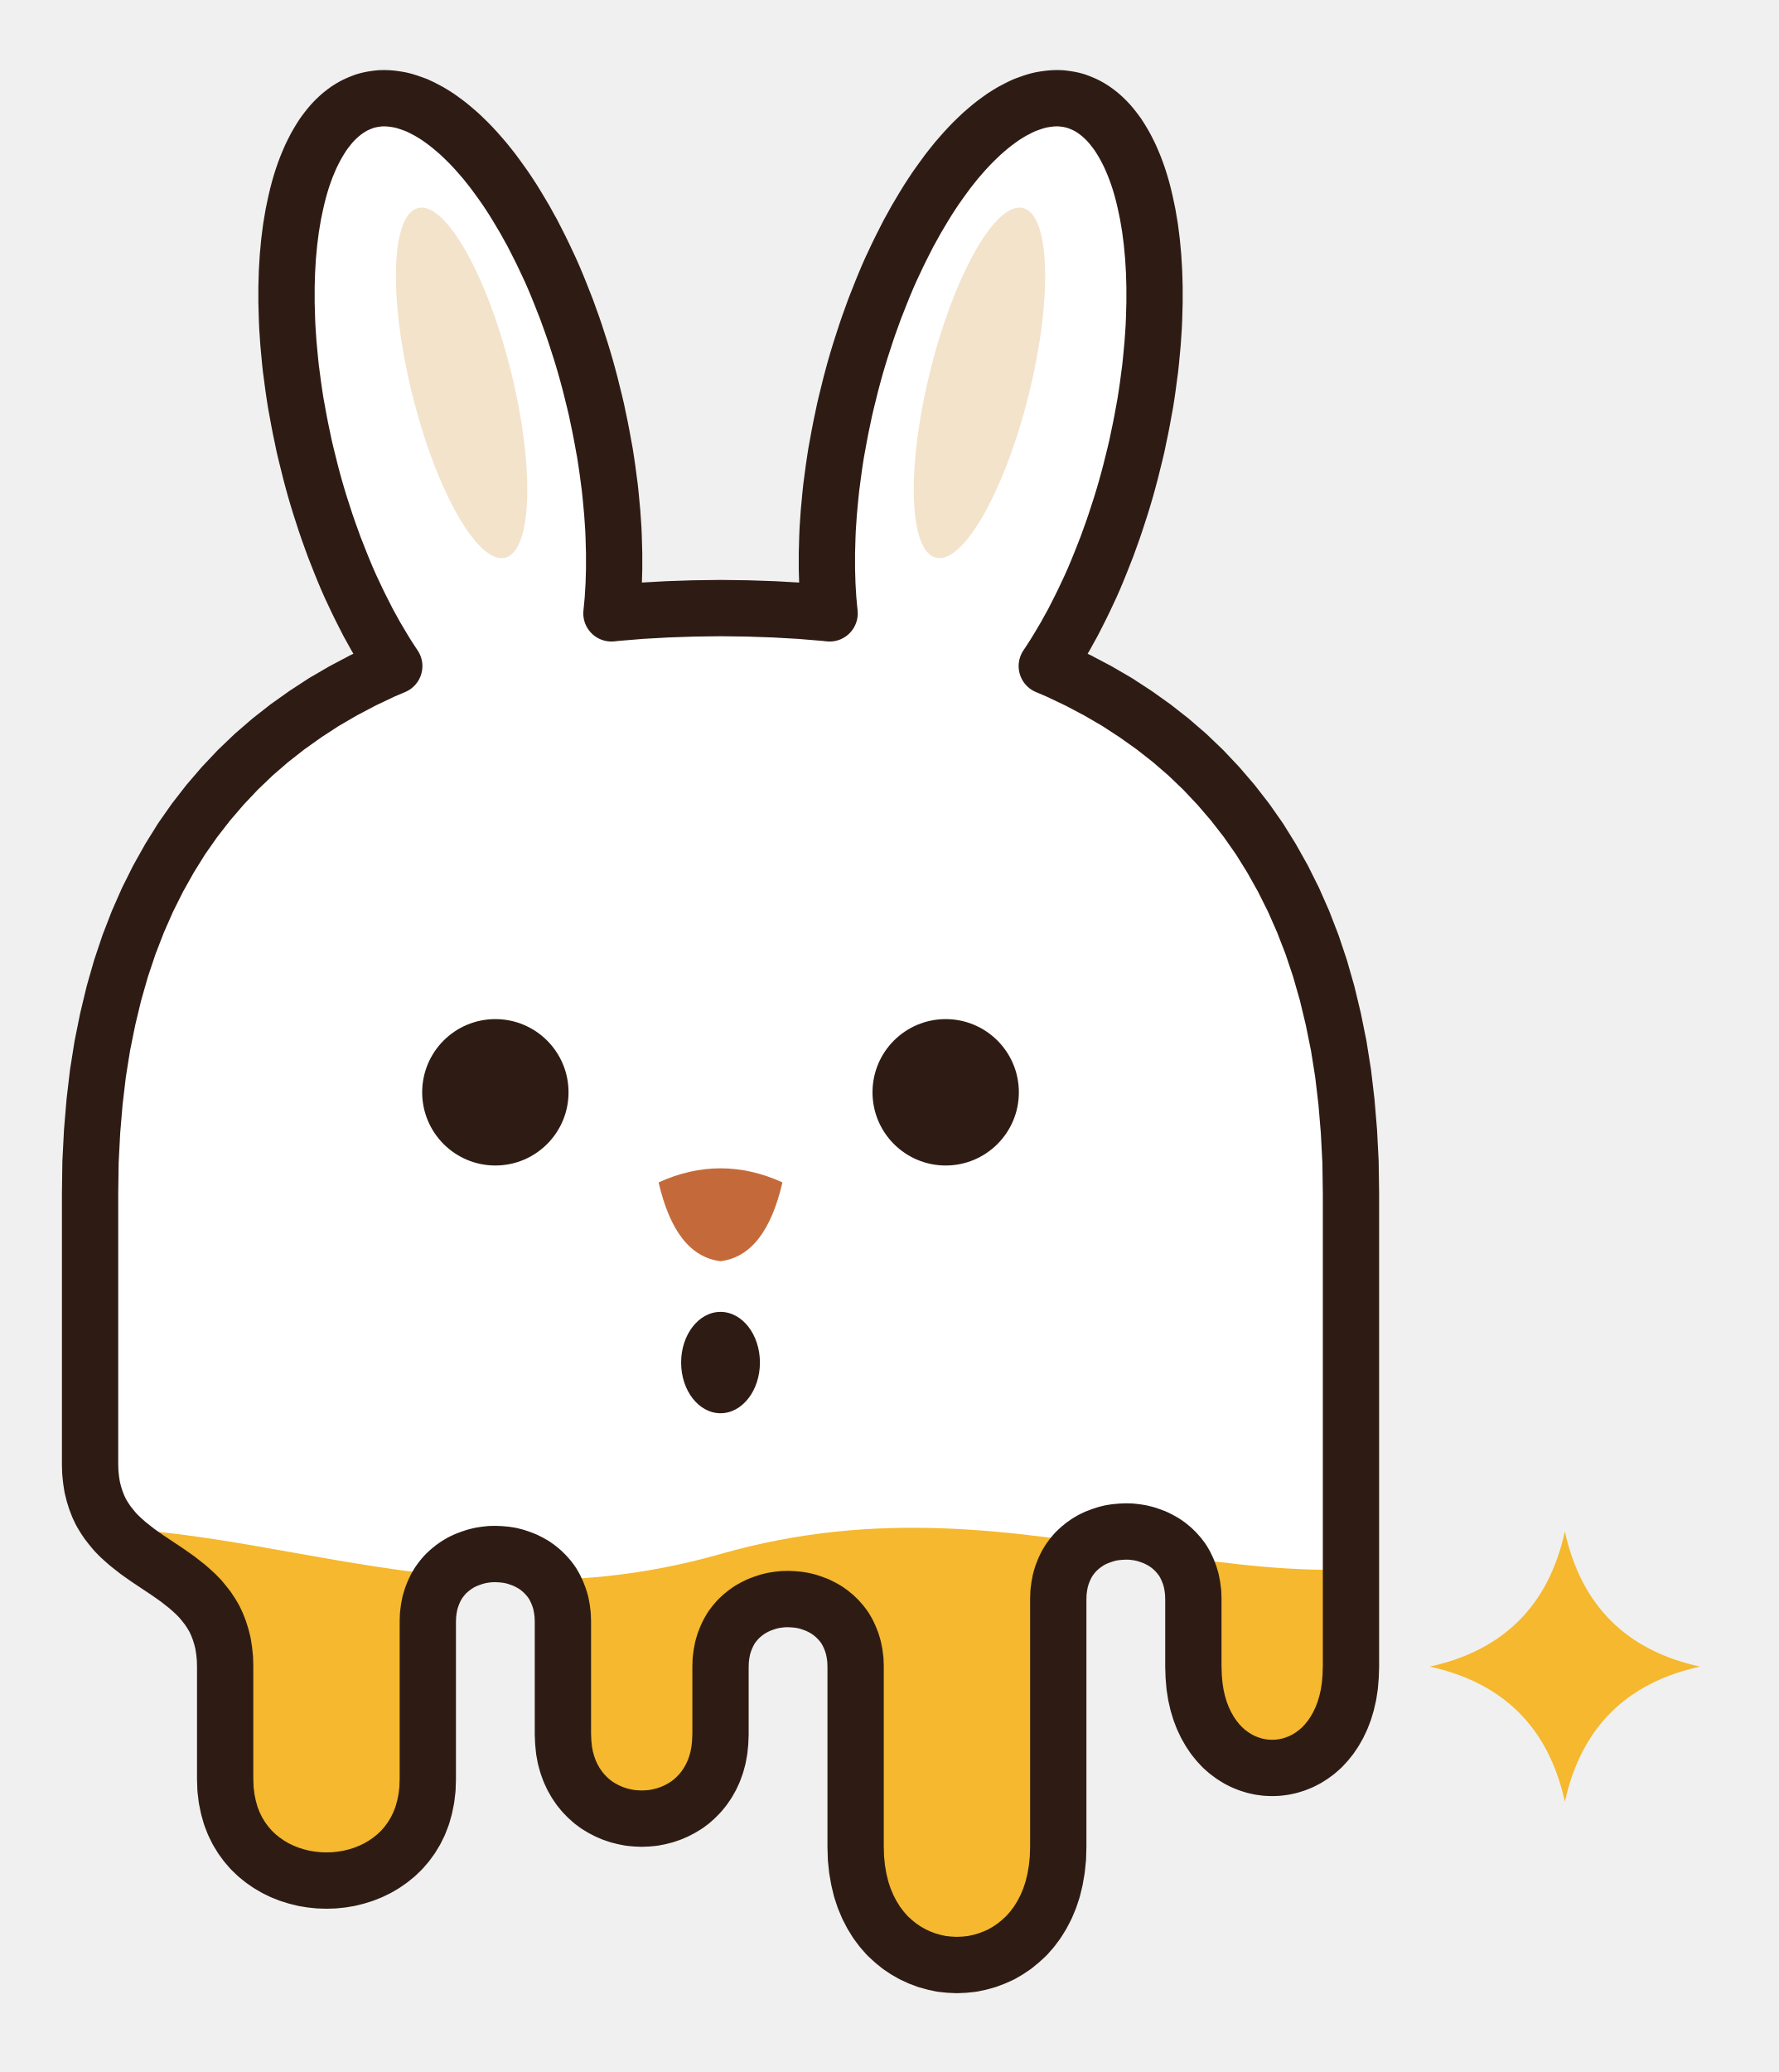
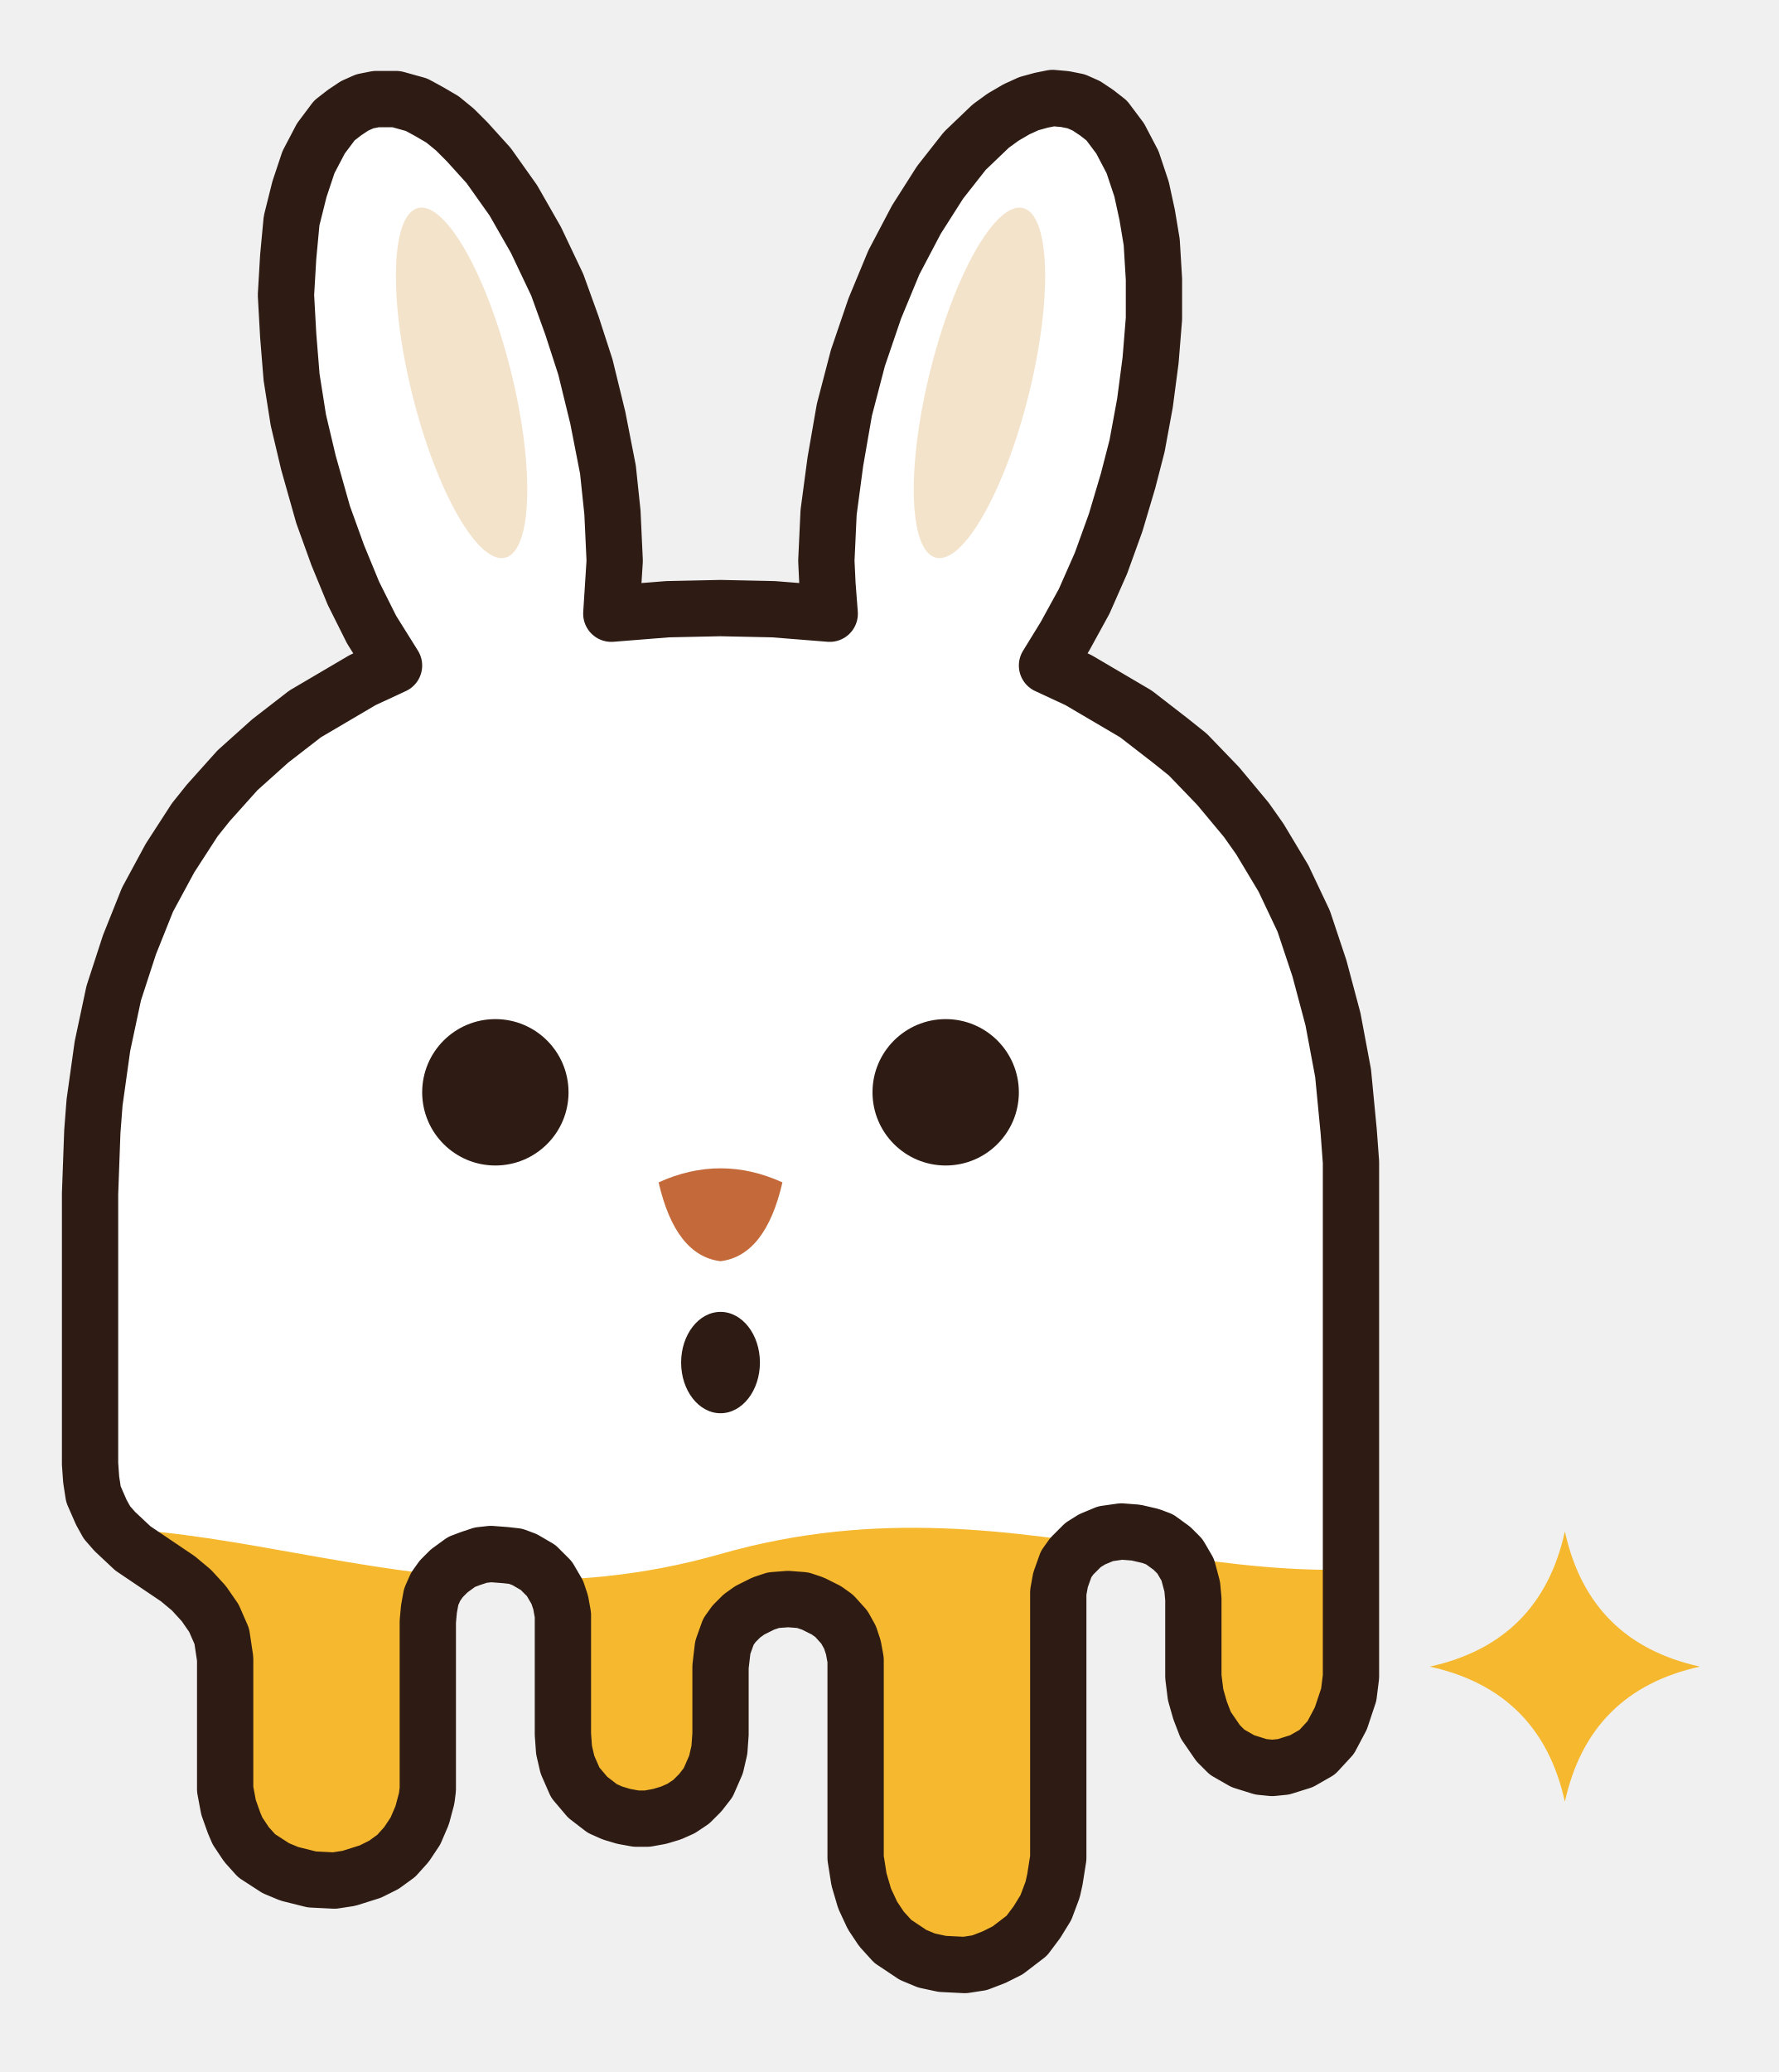
- <svg xmlns="http://www.w3.org/2000/svg" viewBox="36 2 158 184" width="158" height="184">
+ <svg xmlns="http://www.w3.org/2000/svg" xmlns:xlink="http://www.w3.org/1999/xlink" viewBox="36 2 158 184" width="158" height="184">
  <defs>
    <clipPath id="bcesurprised">
      <path d="M44 108 C44 70 68 56 100 56 C132 56 156 70 156 108 L156 150 C156 162 142 162 142 150 L142 144 C142 136 130 136 130 144 L130 166 C130 180 112 180 112 166 L112 150 C112 142 100 142 100 150 L100 156 C100 166 86 166 86 156 L86 146 C86 138 74 138 74 146 L74 160 C74 172 56 172 56 160 L56 150 C56 140 44 142 44 132 Z" />
    </clipPath>
+     <path id="uesurprised" d="M90.3 56.5 L90.6 51.8 L90.4 47.5 L90.0 43.7 L89.1 39.1 L88.0 34.6 L86.8 30.9 L85.5 27.3 L83.6 23.3 L81.6 19.8 L79.4 16.7 L77.5 14.6 L76.4 13.5 L75.3 12.6 L74.1 11.9 L73.0 11.3 L71.2 10.8 L69.4 10.8 L68.4 11.0 L67.5 11.4 L66.6 12.0 L65.7 12.7 L64.5 14.3 L63.4 16.4 L62.6 18.8 L61.9 21.6 L61.6 24.8 L61.4 28.2 L61.6 31.8 L61.9 35.5 L62.5 39.3 L63.4 43.1 L64.7 47.7 L66.0 51.3 L67.4 54.7 L69.0 57.9 L71.0 61.1 L68.2 62.4 L66.5 63.4 L63.1 65.4 L60.0 67.8 L57.1 70.4 L54.5 73.3 L53.3 74.8 L51.1 78.2 L49.1 81.9 L47.5 85.9 L46.1 90.2 L45.1 94.9 L44.4 99.9 L44.2 102.5 L44.0 108.0 L44.0 132.0 L44.1 133.4 L44.3 134.7 L45.0 136.3 L45.5 137.2 L46.2 138.0 L47.8 139.5 L51.8 142.2 L53.0 143.2 L54.1 144.4 L55.0 145.7 L55.7 147.3 L56.0 149.3 L56.0 160.0 L56.0 160.9 L56.3 162.5 L56.8 163.9 L57.1 164.6 L57.9 165.8 L58.8 166.8 L60.5 167.9 L61.7 168.4 L63.7 168.9 L65.7 169.0 L67.0 168.8 L68.9 168.2 L70.1 167.6 L71.2 166.8 L72.1 165.8 L72.9 164.6 L73.5 163.2 L73.9 161.7 L74.0 160.9 L74.0 146.0 L74.1 144.9 L74.3 143.8 L74.7 142.9 L75.2 142.2 L75.9 141.5 L77.0 140.7 L77.8 140.4 L78.7 140.1 L79.6 140.0 L80.9 140.1 L81.8 140.2 L82.6 140.5 L83.8 141.2 L84.8 142.2 L85.5 143.4 L85.8 144.3 L86.0 145.4 L86.0 156.0 L86.1 157.4 L86.4 158.7 L87.1 160.3 L88.2 161.6 L89.5 162.6 L90.4 163.0 L91.4 163.3 L92.5 163.5 L93.5 163.5 L94.6 163.3 L95.6 163.0 L96.5 162.6 L97.4 162.0 L98.2 161.2 L98.9 160.3 L99.6 158.7 L99.9 157.4 L100.0 156.0 L100.0 150.0 L100.2 148.3 L100.7 146.9 L101.2 146.2 L101.9 145.5 L102.6 145.0 L103.8 144.4 L104.7 144.1 L106.0 144.0 L107.3 144.1 L108.2 144.4 L109.4 145.0 L110.1 145.5 L111.0 146.5 L111.5 147.4 L111.8 148.3 L112.0 149.4 L112.0 167.0 L112.3 168.9 L112.8 170.6 L113.5 172.1 L114.3 173.3 L115.3 174.4 L117.1 175.6 L118.3 176.1 L119.7 176.4 L121.7 176.5 L123.0 176.3 L124.3 175.8 L125.5 175.2 L127.2 173.9 L128.1 172.7 L128.9 171.4 L129.5 169.8 L129.7 168.9 L130.0 167.0 L130.0 166.0 L130.0 143.4 L130.2 142.3 L130.7 140.9 L131.2 140.2 L132.2 139.2 L133.0 138.7 L134.2 138.2 L135.6 138.0 L136.9 138.1 L138.2 138.4 L139.0 138.7 L140.1 139.5 L140.8 140.2 L141.5 141.4 L141.9 142.9 L142.0 144.0 L142.0 150.9 L142.2 152.5 L142.6 153.9 L143.1 155.2 L144.2 156.8 L145.0 157.6 L146.4 158.4 L148.0 158.9 L149.0 159.0 L150.0 158.9 L151.6 158.4 L153.0 157.6 L154.2 156.3 L155.1 154.6 L155.8 152.5 L156.0 150.9 L156.0 105.2 L155.8 102.5 L155.3 97.3 L154.4 92.5 L153.2 88.0 L151.8 83.8 L150.0 80.0 L147.9 76.5 L146.7 74.8 L144.2 71.8 L141.5 69.0 L140.0 67.8 L136.9 65.4 L133.5 63.4 L131.8 62.4 L129.0 61.1 L130.6 58.5 L132.3 55.4 L133.8 52.0 L135.1 48.4 L136.2 44.7 L137.0 41.6 L137.7 37.8 L138.2 34.0 L138.5 30.3 L138.5 26.8 L138.3 23.5 L137.9 21.1 L137.4 18.8 L136.6 16.4 L135.5 14.3 L134.3 12.7 L133.4 12.0 L132.5 11.4 L131.6 11.0 L130.6 10.8 L129.5 10.7 L128.5 10.9 L127.4 11.2 L126.3 11.7 L125.1 12.4 L124.0 13.2 L121.7 15.4 L119.5 18.2 L117.4 21.5 L115.4 25.3 L113.7 29.4 L112.2 33.8 L111.0 38.4 L110.2 43.0 L109.6 47.5 L109.4 51.8 L109.5 53.9 L109.7 56.5 L104.7 56.1 L100.0 56.0 L95.3 56.1Z" />
  </defs>
-   <path d="M90.37 55.87 L90.43 55.23 L90.47 54.57 L90.51 53.90 L90.53 53.22 L90.55 52.53 L90.55 51.83 L90.55 51.13 L90.53 50.41 L90.51 49.69 L90.48 48.97 L90.43 48.23 L90.38 47.50 L90.31 46.75 L90.24 46.00 L90.16 45.25 L90.06 44.50 L89.96 43.74 L89.85 42.98 L89.73 42.21 L89.59 41.45 L89.45 40.68 L89.30 39.91 L89.14 39.15 L88.98 38.38 L88.80 37.62 L88.61 36.86 L88.42 36.09 L88.22 35.34 L88.01 34.58 L87.79 33.83 L87.56 33.08 L87.32 32.34 L87.08 31.60 L86.83 30.87 L86.57 30.15 L86.31 29.43 L86.03 28.72 L85.75 28.01 L85.47 27.32 L85.18 26.63 L84.88 25.95 L84.57 25.29 L84.26 24.63 L83.94 23.98 L83.62 23.35 L83.30 22.72 L82.96 22.11 L82.63 21.51 L82.28 20.92 L81.94 20.35 L81.59 19.78 L81.24 19.24 L80.88 18.70 L80.52 18.19 L80.15 17.68 L79.79 17.19 L79.42 16.72 L79.05 16.26 L78.67 15.82 L78.30 15.40 L77.92 14.99 L77.54 14.60 L77.16 14.23 L76.78 13.87 L76.40 13.54 L76.02 13.22 L75.64 12.92 L75.26 12.64 L74.88 12.37 L74.50 12.13 L74.12 11.90 L73.74 11.70 L73.37 11.51 L73.00 11.34 L72.62 11.20 L72.25 11.07 L71.89 10.96 L71.52 10.87 L71.16 10.81 L70.80 10.76 L70.45 10.73 L70.10 10.72 L69.75 10.73 L69.41 10.77 L69.08 10.82 L68.74 10.89 L68.41 10.98 L68.09 11.10 L67.78 11.23 L67.46 11.38 L67.16 11.55 L66.86 11.74 L66.57 11.95 L66.28 12.18 L66.00 12.43 L65.72 12.70 L65.46 12.98 L65.20 13.29 L64.95 13.61 L64.70 13.95 L64.47 14.31 L64.24 14.69 L64.02 15.08 L63.81 15.49 L63.60 15.92 L63.41 16.36 L63.22 16.82 L63.04 17.30 L62.87 17.79 L62.71 18.30 L62.56 18.82 L62.42 19.36 L62.29 19.91 L62.17 20.47 L62.05 21.05 L61.95 21.64 L61.85 22.24 L61.77 22.86 L61.69 23.49 L61.63 24.13 L61.57 24.77 L61.53 25.43 L61.49 26.10 L61.47 26.78 L61.45 27.47 L61.45 28.17 L61.45 28.87 L61.47 29.59 L61.49 30.31 L61.52 31.03 L61.57 31.77 L61.62 32.50 L61.69 33.25 L61.76 34.00 L61.84 34.75 L61.94 35.50 L62.04 36.26 L62.15 37.02 L62.27 37.79 L62.41 38.55 L62.55 39.32 L62.70 40.09 L62.86 40.85 L63.02 41.62 L63.20 42.38 L63.39 43.14 L63.58 43.91 L63.78 44.66 L63.99 45.42 L64.21 46.17 L64.44 46.92 L64.68 47.66 L64.92 48.40 L65.17 49.13 L65.43 49.85 L65.69 50.57 L65.97 51.28 L66.25 51.99 L66.53 52.68 L66.82 53.37 L67.12 54.05 L67.43 54.71 L67.74 55.37 L68.06 56.02 L68.38 56.65 L68.70 57.28 L69.04 57.89 L69.37 58.49 L69.72 59.08 L70.06 59.65 L70.41 60.22 L70.76 60.76 L71.02 61.15 L70.03 61.57 L68.22 62.43 L66.46 63.36 L64.76 64.35 L63.12 65.42 L61.53 66.55 L60.00 67.75 L58.53 69.02 L57.12 70.37 L55.78 71.79 L54.50 73.28 L53.28 74.85 L52.13 76.49 L51.06 78.21 L50.05 80.01 L49.11 81.89 L48.25 83.84 L47.46 85.88 L46.75 88.00 L46.12 90.20 L45.57 92.49 L45.09 94.86 L44.70 97.31 L44.40 99.85 L44.18 102.48 L44.04 105.19 L44.00 108.00 L44.00 132.00 L44.02 132.73 L44.09 133.41 L44.19 134.06 L44.34 134.66 L44.52 135.23 L44.73 135.77 L44.97 136.28 L45.25 136.75 L45.55 137.20 L45.88 137.62 L46.22 138.03 L46.59 138.41 L46.98 138.77 L47.38 139.12 L47.80 139.45 L48.22 139.78 L48.66 140.09 L49.10 140.40 L49.55 140.70 L50.00 141.00 L50.45 141.30 L50.90 141.60 L51.34 141.91 L51.78 142.22 L52.20 142.55 L52.62 142.88 L53.02 143.23 L53.41 143.59 L53.78 143.97 L54.12 144.38 L54.45 144.80 L54.75 145.25 L55.03 145.72 L55.27 146.23 L55.48 146.77 L55.66 147.34 L55.81 147.94 L55.91 148.59 L55.98 149.27 L56.00 150.00 L56.00 160.00 L56.03 160.88 L56.13 161.71 L56.29 162.50 L56.50 163.24 L56.77 163.94 L57.09 164.59 L57.46 165.20 L57.87 165.76 L58.32 166.28 L58.81 166.75 L59.34 167.18 L59.89 167.56 L60.47 167.90 L61.07 168.19 L61.70 168.44 L62.34 168.64 L62.99 168.80 L63.65 168.91 L64.33 168.98 L65.00 169.00 L65.67 168.98 L66.35 168.91 L67.01 168.80 L67.66 168.64 L68.30 168.44 L68.93 168.19 L69.53 167.90 L70.11 167.56 L70.66 167.18 L71.19 166.75 L71.68 166.28 L72.13 165.76 L72.54 165.20 L72.91 164.59 L73.23 163.94 L73.50 163.24 L73.71 162.50 L73.87 161.71 L73.97 160.88 L74.00 160.00 L74.00 146.00 L74.02 145.41 L74.09 144.86 L74.19 144.34 L74.34 143.84 L74.52 143.38 L74.73 142.94 L74.97 142.54 L75.25 142.16 L75.55 141.81 L75.88 141.50 L76.22 141.22 L76.59 140.96 L76.98 140.73 L77.38 140.54 L77.80 140.38 L78.22 140.24 L78.66 140.13 L79.10 140.06 L79.55 140.01 L80.00 140.00 L80.45 140.02 L80.90 140.06 L81.34 140.13 L81.78 140.24 L82.20 140.38 L82.62 140.54 L83.02 140.74 L83.41 140.96 L83.78 141.22 L84.12 141.50 L84.45 141.82 L84.75 142.16 L85.03 142.53 L85.27 142.94 L85.48 143.38 L85.66 143.84 L85.81 144.33 L85.91 144.86 L85.98 145.41 L86.00 146.00 L86.00 156.00 L86.03 156.73 L86.10 157.43 L86.22 158.08 L86.39 158.70 L86.60 159.28 L86.85 159.82 L87.14 160.33 L87.46 160.80 L87.81 161.23 L88.19 161.62 L88.59 161.98 L89.02 162.30 L89.48 162.58 L89.94 162.82 L90.43 163.03 L90.93 163.20 L91.44 163.33 L91.95 163.43 L92.48 163.48 L93.00 163.50 L93.52 163.48 L94.05 163.43 L94.56 163.33 L95.07 163.20 L95.57 163.03 L96.06 162.82 L96.52 162.58 L96.98 162.30 L97.41 161.98 L97.81 161.62 L98.19 161.23 L98.54 160.80 L98.86 160.33 L99.15 159.82 L99.40 159.28 L99.61 158.70 L99.78 158.08 L99.90 157.42 L99.97 156.73 L100.00 156.00 L100.00 150.00 L100.02 149.41 L100.09 148.86 L100.19 148.34 L100.34 147.84 L100.52 147.38 L100.73 146.94 L100.97 146.53 L101.25 146.16 L101.55 145.81 L101.88 145.50 L102.22 145.22 L102.59 144.96 L102.98 144.74 L103.38 144.54 L103.80 144.38 L104.22 144.24 L104.66 144.13 L105.10 144.06 L105.55 144.01 L106.00 144.00 L106.45 144.02 L106.90 144.06 L107.34 144.13 L107.78 144.24 L108.20 144.38 L108.62 144.54 L109.02 144.74 L109.41 144.96 L109.78 145.22 L110.12 145.50 L110.45 145.82 L110.75 146.16 L111.03 146.53 L111.27 146.94 L111.48 147.38 L111.66 147.84 L111.81 148.34 L111.91 148.86 L111.98 149.41 L112.00 150.00 L112.00 166.00 L112.03 167.02 L112.13 168.00 L112.29 168.91 L112.50 169.78 L112.77 170.59 L113.09 171.35 L113.46 172.06 L113.87 172.72 L114.32 173.32 L114.81 173.88 L115.34 174.37 L115.89 174.82 L116.47 175.21 L117.07 175.55 L117.70 175.84 L118.34 176.08 L118.99 176.26 L119.65 176.40 L120.33 176.47 L121.00 176.50 L121.67 176.47 L122.35 176.40 L123.01 176.26 L123.66 176.08 L124.30 175.84 L124.93 175.56 L125.53 175.21 L126.11 174.82 L126.66 174.37 L127.19 173.88 L127.68 173.32 L128.13 172.72 L128.54 172.06 L128.91 171.35 L129.23 170.59 L129.50 169.78 L129.71 168.91 L129.87 167.99 L129.97 167.02 L130.00 166.00 L130.00 144.00 L130.02 143.41 L130.09 142.86 L130.19 142.34 L130.34 141.84 L130.52 141.38 L130.73 140.94 L130.97 140.54 L131.25 140.16 L131.55 139.81 L131.88 139.50 L132.22 139.22 L132.59 138.96 L132.98 138.73 L133.38 138.54 L133.80 138.38 L134.22 138.24 L134.66 138.13 L135.10 138.06 L135.55 138.02 L136.00 138.00 L136.45 138.01 L136.90 138.06 L137.34 138.13 L137.78 138.24 L138.20 138.38 L138.62 138.54 L139.02 138.74 L139.41 138.96 L139.78 139.22 L140.12 139.50 L140.45 139.82 L140.75 140.16 L141.03 140.53 L141.27 140.94 L141.48 141.38 L141.66 141.84 L141.81 142.34 L141.91 142.86 L141.98 143.41 L142.00 144.00 L142.00 150.00 L142.03 150.88 L142.10 151.71 L142.22 152.50 L142.39 153.24 L142.60 153.94 L142.85 154.59 L143.14 155.20 L143.46 155.76 L143.81 156.28 L144.19 156.75 L144.59 157.18 L145.02 157.56 L145.48 157.90 L145.94 158.19 L146.43 158.44 L146.93 158.64 L147.44 158.80 L147.95 158.91 L148.48 158.98 L149.00 159.00 L149.52 158.98 L150.05 158.91 L150.56 158.80 L151.07 158.64 L151.57 158.44 L152.06 158.19 L152.52 157.90 L152.98 157.56 L153.41 157.18 L153.81 156.75 L154.19 156.28 L154.54 155.76 L154.86 155.20 L155.15 154.59 L155.40 153.94 L155.61 153.24 L155.78 152.50 L155.90 151.71 L155.97 150.88 L156.00 150.00 L156.00 108.00 L155.96 105.19 L155.82 102.48 L155.60 99.85 L155.30 97.31 L154.91 94.86 L154.43 92.49 L153.88 90.20 L153.25 88.00 L152.54 85.88 L151.75 83.84 L150.89 81.89 L149.95 80.01 L148.94 78.21 L147.87 76.49 L146.72 74.85 L145.50 73.28 L144.22 71.79 L142.88 70.37 L141.47 69.02 L140.00 67.75 L138.47 66.55 L136.88 65.42 L135.24 64.35 L133.54 63.36 L131.78 62.43 L129.97 61.57 L128.98 61.15 L129.24 60.76 L129.59 60.22 L129.94 59.65 L130.28 59.08 L130.63 58.49 L130.96 57.89 L131.30 57.28 L131.62 56.65 L131.94 56.02 L132.26 55.37 L132.57 54.71 L132.88 54.05 L133.18 53.37 L133.47 52.68 L133.75 51.99 L134.03 51.28 L134.31 50.57 L134.57 49.85 L134.83 49.13 L135.08 48.40 L135.32 47.66 L135.56 46.92 L135.79 46.17 L136.01 45.42 L136.22 44.66 L136.42 43.91 L136.61 43.14 L136.80 42.38 L136.98 41.62 L137.14 40.85 L137.30 40.09 L137.45 39.32 L137.59 38.55 L137.73 37.79 L137.85 37.02 L137.96 36.26 L138.06 35.50 L138.16 34.75 L138.24 34.00 L138.31 33.25 L138.38 32.50 L138.43 31.77 L138.48 31.03 L138.51 30.31 L138.53 29.59 L138.55 28.87 L138.55 28.17 L138.55 27.47 L138.53 26.78 L138.51 26.10 L138.47 25.43 L138.43 24.77 L138.37 24.13 L138.31 23.49 L138.23 22.86 L138.15 22.24 L138.05 21.64 L137.95 21.05 L137.83 20.47 L137.71 19.91 L137.58 19.36 L137.44 18.82 L137.29 18.30 L137.13 17.79 L136.96 17.30 L136.78 16.82 L136.59 16.36 L136.40 15.92 L136.19 15.49 L135.98 15.08 L135.76 14.69 L135.53 14.31 L135.30 13.95 L135.05 13.61 L134.80 13.29 L134.54 12.98 L134.28 12.70 L134.00 12.43 L133.72 12.18 L133.43 11.95 L133.14 11.74 L132.84 11.55 L132.54 11.38 L132.22 11.23 L131.91 11.10 L131.59 10.98 L131.26 10.89 L130.92 10.82 L130.59 10.77 L130.25 10.73 L129.90 10.72 L129.55 10.73 L129.20 10.76 L128.84 10.81 L128.48 10.87 L128.11 10.96 L127.75 11.07 L127.38 11.20 L127.00 11.34 L126.63 11.51 L126.26 11.70 L125.88 11.90 L125.50 12.13 L125.12 12.37 L124.74 12.64 L124.36 12.92 L123.98 13.22 L123.60 13.54 L123.22 13.87 L122.84 14.23 L122.46 14.60 L122.08 14.99 L121.70 15.40 L121.33 15.82 L120.95 16.26 L120.58 16.72 L120.21 17.19 L119.85 17.68 L119.48 18.19 L119.12 18.70 L118.76 19.24 L118.41 19.78 L118.06 20.35 L117.72 20.92 L117.37 21.51 L117.04 22.11 L116.70 22.72 L116.38 23.35 L116.06 23.98 L115.74 24.63 L115.43 25.29 L115.12 25.95 L114.82 26.63 L114.53 27.32 L114.25 28.01 L113.97 28.72 L113.69 29.43 L113.43 30.15 L113.17 30.87 L112.92 31.60 L112.68 32.34 L112.44 33.08 L112.21 33.83 L111.99 34.58 L111.78 35.34 L111.58 36.09 L111.39 36.86 L111.20 37.62 L111.02 38.38 L110.86 39.15 L110.70 39.91 L110.55 40.68 L110.41 41.45 L110.27 42.21 L110.15 42.98 L110.04 43.74 L109.94 44.50 L109.84 45.25 L109.76 46.00 L109.69 46.75 L109.62 47.50 L109.57 48.23 L109.52 48.97 L109.49 49.69 L109.47 50.41 L109.45 51.13 L109.45 51.83 L109.45 52.53 L109.47 53.22 L109.49 53.90 L109.53 54.57 L109.57 55.23 L109.63 55.87 L109.69 56.47 L109.34 56.43 L107.06 56.24 L104.74 56.11 L102.38 56.03 L100.00 56.00 L97.62 56.03 L95.26 56.11 L92.94 56.24 L90.66 56.43 L90.31 56.47Z" fill="#FFFFFF" />
+   <use xlink:href="#uesurprised" fill="#FFFFFF" />
  <path d="M30 140 C52 132 72 148 100 140 C128 132 148 148 172 138 V200 H30Z" fill="#F5B82E" clip-path="url(#bcesurprised)" />
-   <path d="M90.37 55.87 L90.43 55.23 L90.47 54.57 L90.51 53.90 L90.53 53.22 L90.55 52.53 L90.55 51.83 L90.55 51.13 L90.53 50.41 L90.51 49.69 L90.48 48.97 L90.43 48.23 L90.38 47.50 L90.31 46.75 L90.24 46.00 L90.16 45.25 L90.06 44.50 L89.96 43.74 L89.85 42.98 L89.73 42.21 L89.59 41.45 L89.45 40.68 L89.30 39.91 L89.14 39.15 L88.98 38.38 L88.80 37.62 L88.61 36.86 L88.42 36.09 L88.22 35.34 L88.01 34.58 L87.79 33.83 L87.56 33.08 L87.32 32.34 L87.08 31.60 L86.83 30.87 L86.57 30.15 L86.31 29.43 L86.03 28.72 L85.75 28.01 L85.47 27.32 L85.18 26.63 L84.88 25.95 L84.57 25.29 L84.26 24.63 L83.94 23.98 L83.62 23.35 L83.30 22.72 L82.96 22.11 L82.63 21.51 L82.28 20.92 L81.94 20.35 L81.59 19.78 L81.24 19.24 L80.88 18.70 L80.52 18.19 L80.15 17.68 L79.79 17.19 L79.42 16.72 L79.05 16.26 L78.67 15.82 L78.30 15.40 L77.92 14.99 L77.54 14.60 L77.16 14.23 L76.78 13.87 L76.40 13.54 L76.02 13.22 L75.64 12.92 L75.26 12.64 L74.88 12.37 L74.50 12.13 L74.12 11.90 L73.74 11.70 L73.37 11.51 L73.00 11.34 L72.62 11.20 L72.25 11.07 L71.89 10.96 L71.52 10.87 L71.16 10.81 L70.80 10.76 L70.45 10.73 L70.10 10.72 L69.75 10.73 L69.41 10.77 L69.08 10.82 L68.74 10.89 L68.41 10.98 L68.09 11.10 L67.78 11.23 L67.46 11.38 L67.16 11.55 L66.86 11.74 L66.57 11.95 L66.28 12.18 L66.00 12.43 L65.72 12.70 L65.46 12.98 L65.20 13.29 L64.95 13.61 L64.70 13.95 L64.47 14.31 L64.24 14.69 L64.02 15.08 L63.81 15.49 L63.60 15.92 L63.41 16.36 L63.22 16.82 L63.04 17.30 L62.87 17.79 L62.71 18.30 L62.56 18.82 L62.42 19.36 L62.29 19.91 L62.17 20.47 L62.05 21.05 L61.95 21.64 L61.85 22.24 L61.77 22.86 L61.69 23.49 L61.63 24.13 L61.57 24.77 L61.53 25.43 L61.49 26.10 L61.47 26.78 L61.45 27.47 L61.45 28.17 L61.45 28.87 L61.47 29.59 L61.49 30.31 L61.52 31.03 L61.57 31.77 L61.62 32.50 L61.69 33.25 L61.76 34.00 L61.84 34.75 L61.94 35.50 L62.04 36.26 L62.15 37.02 L62.27 37.79 L62.41 38.55 L62.55 39.32 L62.70 40.09 L62.86 40.85 L63.02 41.62 L63.20 42.38 L63.39 43.14 L63.58 43.91 L63.78 44.66 L63.99 45.42 L64.21 46.17 L64.44 46.92 L64.68 47.66 L64.92 48.40 L65.17 49.13 L65.43 49.85 L65.69 50.57 L65.97 51.28 L66.25 51.99 L66.53 52.68 L66.82 53.37 L67.12 54.05 L67.43 54.71 L67.74 55.37 L68.06 56.02 L68.38 56.65 L68.70 57.28 L69.04 57.89 L69.37 58.49 L69.72 59.08 L70.06 59.65 L70.41 60.22 L70.76 60.76 L71.02 61.15 L70.03 61.57 L68.22 62.43 L66.46 63.36 L64.76 64.35 L63.12 65.42 L61.53 66.55 L60.00 67.75 L58.53 69.02 L57.12 70.37 L55.78 71.79 L54.50 73.28 L53.28 74.85 L52.13 76.49 L51.06 78.21 L50.05 80.01 L49.11 81.89 L48.25 83.84 L47.46 85.88 L46.75 88.00 L46.12 90.20 L45.57 92.49 L45.09 94.86 L44.70 97.31 L44.40 99.85 L44.18 102.48 L44.04 105.19 L44.00 108.00 L44.00 132.00 L44.02 132.73 L44.09 133.41 L44.19 134.06 L44.34 134.66 L44.52 135.23 L44.73 135.77 L44.97 136.28 L45.25 136.75 L45.55 137.20 L45.88 137.62 L46.22 138.03 L46.59 138.41 L46.98 138.77 L47.38 139.12 L47.80 139.45 L48.22 139.78 L48.66 140.09 L49.10 140.40 L49.55 140.70 L50.00 141.00 L50.45 141.30 L50.90 141.60 L51.34 141.91 L51.78 142.22 L52.20 142.55 L52.62 142.88 L53.02 143.23 L53.41 143.59 L53.78 143.97 L54.12 144.38 L54.45 144.80 L54.75 145.25 L55.03 145.72 L55.27 146.23 L55.48 146.77 L55.66 147.34 L55.81 147.94 L55.91 148.59 L55.98 149.27 L56.00 150.00 L56.00 160.00 L56.03 160.88 L56.13 161.71 L56.29 162.50 L56.50 163.24 L56.77 163.94 L57.09 164.59 L57.46 165.20 L57.87 165.76 L58.32 166.28 L58.81 166.75 L59.34 167.18 L59.89 167.56 L60.47 167.90 L61.07 168.19 L61.70 168.44 L62.34 168.64 L62.99 168.80 L63.65 168.91 L64.33 168.98 L65.00 169.00 L65.67 168.98 L66.35 168.91 L67.01 168.80 L67.66 168.64 L68.30 168.44 L68.93 168.19 L69.53 167.90 L70.11 167.56 L70.66 167.18 L71.19 166.75 L71.68 166.28 L72.13 165.76 L72.54 165.20 L72.91 164.59 L73.23 163.94 L73.50 163.24 L73.71 162.50 L73.87 161.71 L73.97 160.88 L74.00 160.00 L74.00 146.00 L74.02 145.41 L74.09 144.86 L74.19 144.34 L74.34 143.84 L74.52 143.38 L74.73 142.94 L74.97 142.54 L75.25 142.16 L75.55 141.81 L75.88 141.50 L76.22 141.22 L76.59 140.96 L76.98 140.73 L77.38 140.54 L77.80 140.38 L78.22 140.24 L78.66 140.13 L79.10 140.06 L79.55 140.01 L80.00 140.00 L80.45 140.02 L80.90 140.06 L81.34 140.13 L81.78 140.24 L82.20 140.38 L82.62 140.54 L83.02 140.74 L83.41 140.96 L83.78 141.22 L84.12 141.50 L84.45 141.82 L84.75 142.16 L85.03 142.53 L85.27 142.94 L85.48 143.38 L85.66 143.84 L85.81 144.33 L85.91 144.86 L85.98 145.41 L86.00 146.00 L86.00 156.00 L86.03 156.73 L86.10 157.43 L86.22 158.08 L86.39 158.70 L86.60 159.28 L86.85 159.82 L87.14 160.33 L87.46 160.80 L87.81 161.23 L88.19 161.62 L88.59 161.98 L89.02 162.30 L89.48 162.58 L89.94 162.82 L90.43 163.03 L90.93 163.20 L91.44 163.33 L91.95 163.43 L92.48 163.48 L93.00 163.50 L93.52 163.48 L94.05 163.43 L94.56 163.33 L95.07 163.20 L95.57 163.03 L96.06 162.82 L96.52 162.58 L96.98 162.30 L97.41 161.98 L97.81 161.62 L98.19 161.23 L98.54 160.80 L98.86 160.33 L99.15 159.82 L99.40 159.28 L99.61 158.70 L99.78 158.08 L99.90 157.42 L99.97 156.73 L100.00 156.00 L100.00 150.00 L100.02 149.41 L100.09 148.86 L100.19 148.34 L100.34 147.84 L100.52 147.38 L100.73 146.94 L100.97 146.53 L101.25 146.16 L101.55 145.81 L101.88 145.50 L102.22 145.22 L102.59 144.96 L102.98 144.74 L103.38 144.54 L103.80 144.38 L104.22 144.24 L104.66 144.13 L105.10 144.06 L105.55 144.01 L106.00 144.00 L106.45 144.02 L106.90 144.06 L107.34 144.13 L107.78 144.24 L108.20 144.38 L108.62 144.54 L109.02 144.74 L109.41 144.96 L109.78 145.22 L110.12 145.50 L110.45 145.82 L110.75 146.16 L111.03 146.53 L111.27 146.94 L111.48 147.38 L111.66 147.84 L111.81 148.34 L111.91 148.86 L111.98 149.41 L112.00 150.00 L112.00 166.00 L112.03 167.02 L112.13 168.00 L112.29 168.91 L112.50 169.78 L112.77 170.59 L113.09 171.35 L113.46 172.06 L113.87 172.72 L114.32 173.32 L114.81 173.88 L115.34 174.37 L115.89 174.82 L116.47 175.21 L117.07 175.55 L117.70 175.84 L118.34 176.08 L118.99 176.26 L119.65 176.40 L120.33 176.47 L121.00 176.50 L121.67 176.47 L122.35 176.40 L123.01 176.26 L123.66 176.08 L124.30 175.84 L124.93 175.56 L125.53 175.21 L126.11 174.82 L126.66 174.37 L127.19 173.88 L127.68 173.32 L128.13 172.72 L128.54 172.06 L128.91 171.35 L129.23 170.59 L129.50 169.78 L129.71 168.91 L129.87 167.99 L129.97 167.02 L130.00 166.00 L130.00 144.00 L130.02 143.41 L130.09 142.86 L130.19 142.34 L130.34 141.84 L130.52 141.38 L130.73 140.94 L130.97 140.54 L131.25 140.16 L131.55 139.81 L131.88 139.50 L132.22 139.22 L132.59 138.96 L132.98 138.73 L133.38 138.54 L133.80 138.38 L134.22 138.24 L134.66 138.13 L135.10 138.06 L135.55 138.02 L136.00 138.00 L136.45 138.01 L136.90 138.06 L137.34 138.13 L137.78 138.24 L138.20 138.38 L138.62 138.54 L139.02 138.74 L139.41 138.96 L139.78 139.22 L140.12 139.50 L140.45 139.82 L140.75 140.16 L141.03 140.53 L141.27 140.94 L141.48 141.38 L141.66 141.84 L141.81 142.34 L141.91 142.86 L141.98 143.41 L142.00 144.00 L142.00 150.00 L142.03 150.88 L142.10 151.71 L142.22 152.50 L142.39 153.24 L142.60 153.94 L142.85 154.59 L143.14 155.20 L143.46 155.76 L143.81 156.28 L144.19 156.75 L144.59 157.18 L145.02 157.56 L145.48 157.90 L145.94 158.19 L146.43 158.44 L146.93 158.64 L147.44 158.80 L147.95 158.91 L148.48 158.98 L149.00 159.00 L149.52 158.98 L150.05 158.91 L150.56 158.80 L151.07 158.64 L151.57 158.44 L152.06 158.19 L152.52 157.90 L152.98 157.56 L153.41 157.18 L153.81 156.75 L154.19 156.28 L154.54 155.76 L154.86 155.20 L155.15 154.59 L155.40 153.94 L155.61 153.24 L155.78 152.50 L155.90 151.71 L155.97 150.88 L156.00 150.00 L156.00 108.00 L155.96 105.19 L155.82 102.48 L155.60 99.85 L155.30 97.31 L154.91 94.86 L154.43 92.49 L153.88 90.20 L153.25 88.00 L152.54 85.88 L151.75 83.84 L150.89 81.89 L149.95 80.01 L148.94 78.21 L147.87 76.49 L146.72 74.85 L145.50 73.28 L144.22 71.79 L142.88 70.37 L141.47 69.02 L140.00 67.75 L138.47 66.55 L136.88 65.42 L135.24 64.35 L133.54 63.36 L131.78 62.43 L129.97 61.57 L128.98 61.15 L129.24 60.76 L129.59 60.22 L129.94 59.65 L130.28 59.08 L130.63 58.49 L130.96 57.89 L131.30 57.28 L131.62 56.65 L131.94 56.02 L132.26 55.37 L132.57 54.71 L132.88 54.05 L133.18 53.37 L133.47 52.68 L133.75 51.99 L134.03 51.28 L134.31 50.57 L134.57 49.85 L134.83 49.13 L135.08 48.40 L135.32 47.66 L135.56 46.92 L135.79 46.17 L136.01 45.42 L136.22 44.66 L136.42 43.91 L136.61 43.14 L136.80 42.38 L136.98 41.62 L137.14 40.85 L137.30 40.09 L137.45 39.32 L137.59 38.55 L137.73 37.79 L137.85 37.02 L137.96 36.26 L138.06 35.50 L138.16 34.75 L138.24 34.00 L138.31 33.25 L138.38 32.50 L138.43 31.77 L138.48 31.03 L138.51 30.31 L138.53 29.59 L138.55 28.87 L138.55 28.17 L138.55 27.47 L138.53 26.78 L138.51 26.10 L138.47 25.43 L138.43 24.77 L138.37 24.13 L138.31 23.49 L138.23 22.86 L138.15 22.24 L138.05 21.64 L137.95 21.05 L137.83 20.47 L137.71 19.91 L137.58 19.36 L137.44 18.82 L137.29 18.30 L137.13 17.79 L136.96 17.30 L136.78 16.82 L136.59 16.36 L136.40 15.92 L136.19 15.49 L135.98 15.08 L135.76 14.69 L135.53 14.31 L135.30 13.95 L135.05 13.61 L134.80 13.29 L134.54 12.98 L134.28 12.70 L134.00 12.43 L133.72 12.18 L133.43 11.95 L133.14 11.74 L132.84 11.55 L132.54 11.38 L132.22 11.23 L131.91 11.10 L131.59 10.98 L131.26 10.89 L130.92 10.82 L130.59 10.77 L130.25 10.73 L129.90 10.72 L129.55 10.73 L129.20 10.76 L128.84 10.81 L128.48 10.87 L128.11 10.96 L127.75 11.07 L127.38 11.20 L127.00 11.34 L126.63 11.51 L126.26 11.70 L125.88 11.90 L125.50 12.13 L125.12 12.37 L124.74 12.64 L124.36 12.92 L123.98 13.22 L123.60 13.54 L123.22 13.87 L122.84 14.23 L122.46 14.60 L122.08 14.99 L121.70 15.40 L121.33 15.82 L120.95 16.26 L120.58 16.72 L120.21 17.19 L119.85 17.68 L119.48 18.19 L119.12 18.70 L118.76 19.24 L118.41 19.78 L118.06 20.35 L117.72 20.92 L117.37 21.51 L117.04 22.11 L116.70 22.72 L116.38 23.35 L116.06 23.98 L115.74 24.63 L115.43 25.29 L115.12 25.95 L114.82 26.63 L114.53 27.32 L114.25 28.01 L113.97 28.72 L113.69 29.43 L113.43 30.15 L113.17 30.87 L112.92 31.60 L112.68 32.34 L112.44 33.08 L112.21 33.83 L111.99 34.58 L111.78 35.34 L111.58 36.09 L111.39 36.86 L111.20 37.62 L111.02 38.38 L110.86 39.15 L110.70 39.91 L110.55 40.68 L110.41 41.45 L110.27 42.21 L110.15 42.98 L110.04 43.74 L109.94 44.50 L109.84 45.25 L109.76 46.00 L109.69 46.75 L109.62 47.50 L109.57 48.23 L109.52 48.97 L109.49 49.69 L109.47 50.41 L109.45 51.13 L109.45 51.83 L109.45 52.53 L109.47 53.22 L109.49 53.90 L109.53 54.57 L109.57 55.23 L109.63 55.87 L109.69 56.47 L109.34 56.43 L107.06 56.24 L104.74 56.11 L102.38 56.03 L100.00 56.00 L97.62 56.03 L95.26 56.11 L92.94 56.24 L90.66 56.43 L90.31 56.47Z" fill="none" stroke="#2E1C14" stroke-width="5" stroke-linejoin="round" />
+   <use xlink:href="#uesurprised" fill="none" stroke="#2E1C14" stroke-width="5" stroke-linejoin="round" />
  <ellipse cx="77" cy="36" rx="4.5" ry="16" transform="rotate(-14 77 36)" fill="#F3E3CB" />
  <ellipse cx="123" cy="36" rx="4.5" ry="16" transform="rotate(14 123 36)" fill="#F3E3CB" />
  <circle cx="80" cy="99" r="6.5" fill="#2E1C14" />
  <circle cx="120" cy="99" r="6.5" fill="#2E1C14" />
  <path d="M94.5 107 Q100 104.5 105.5 107 Q104 113.5 100 114 Q96 113.5 94.5 107Z" fill="#C46A3A" />
  <ellipse cx="100" cy="123" rx="3.5" ry="4.5" fill="#2E1C14" />
  <path d="M175 138 Q177.16 147.84 187 150 Q177.16 152.16 175 162 Q172.84 152.16 163 150 Q172.84 147.84 175 138Z" fill="#F5B82E" />
</svg>
